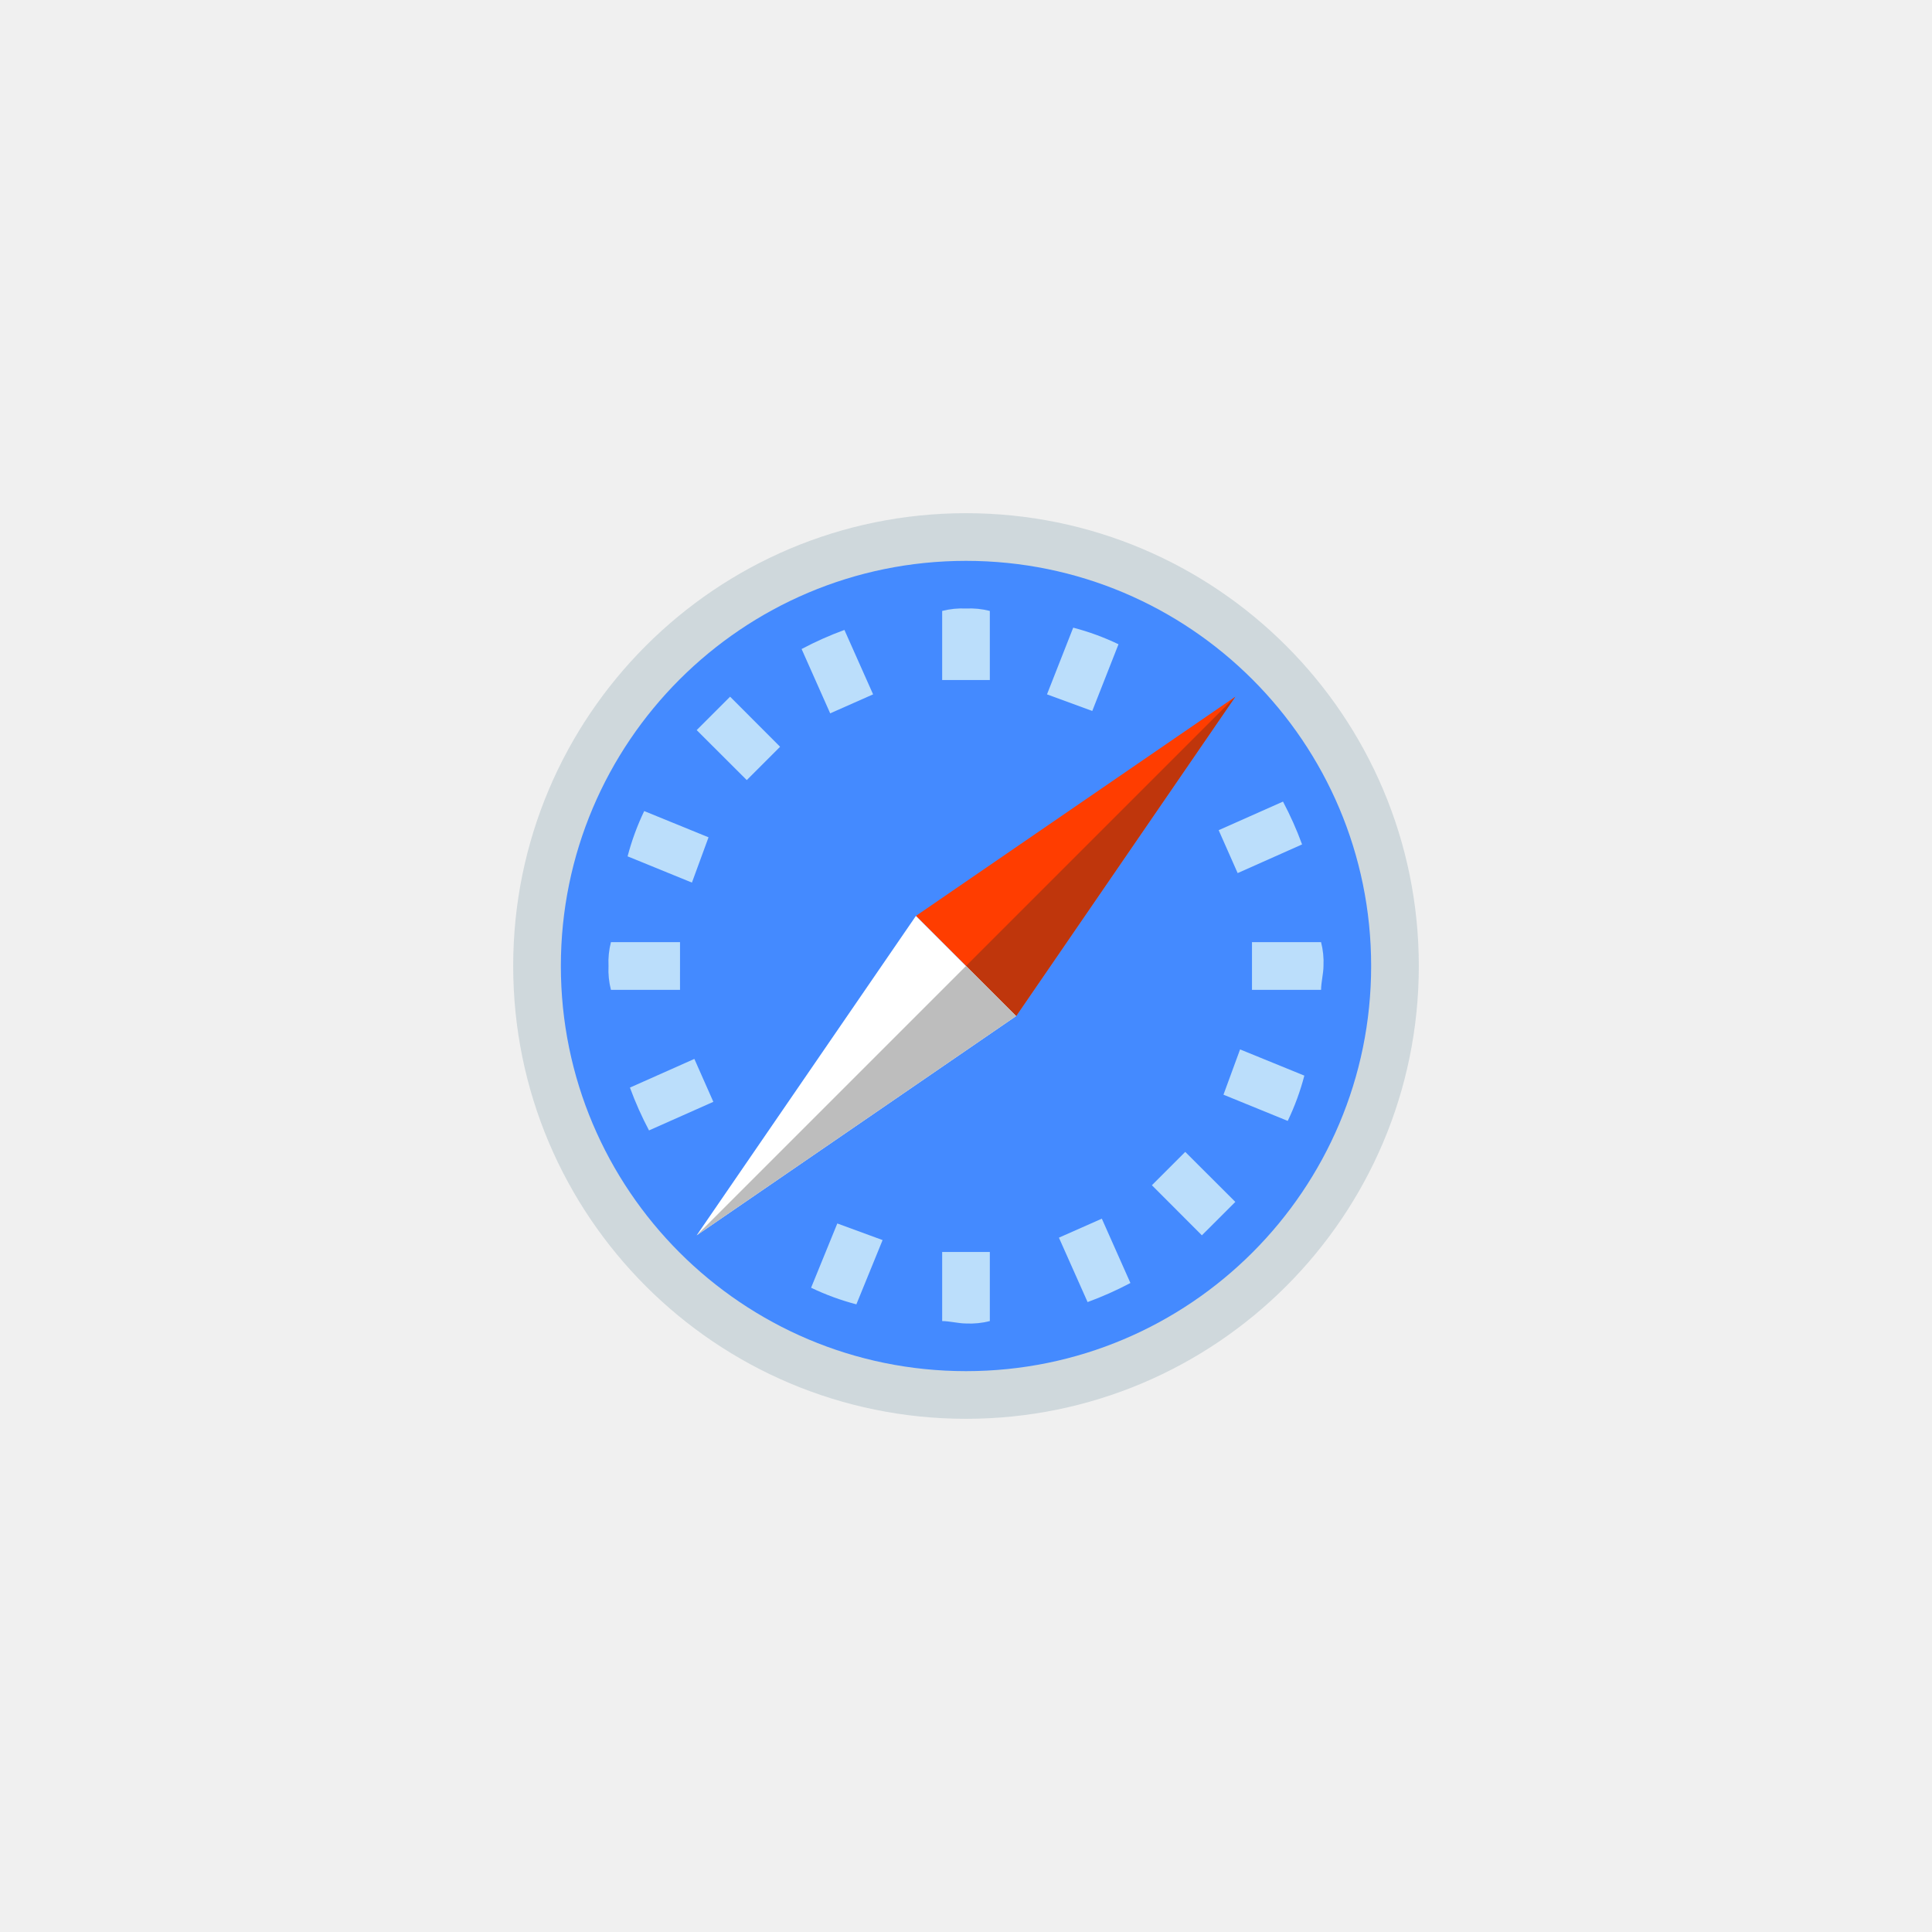
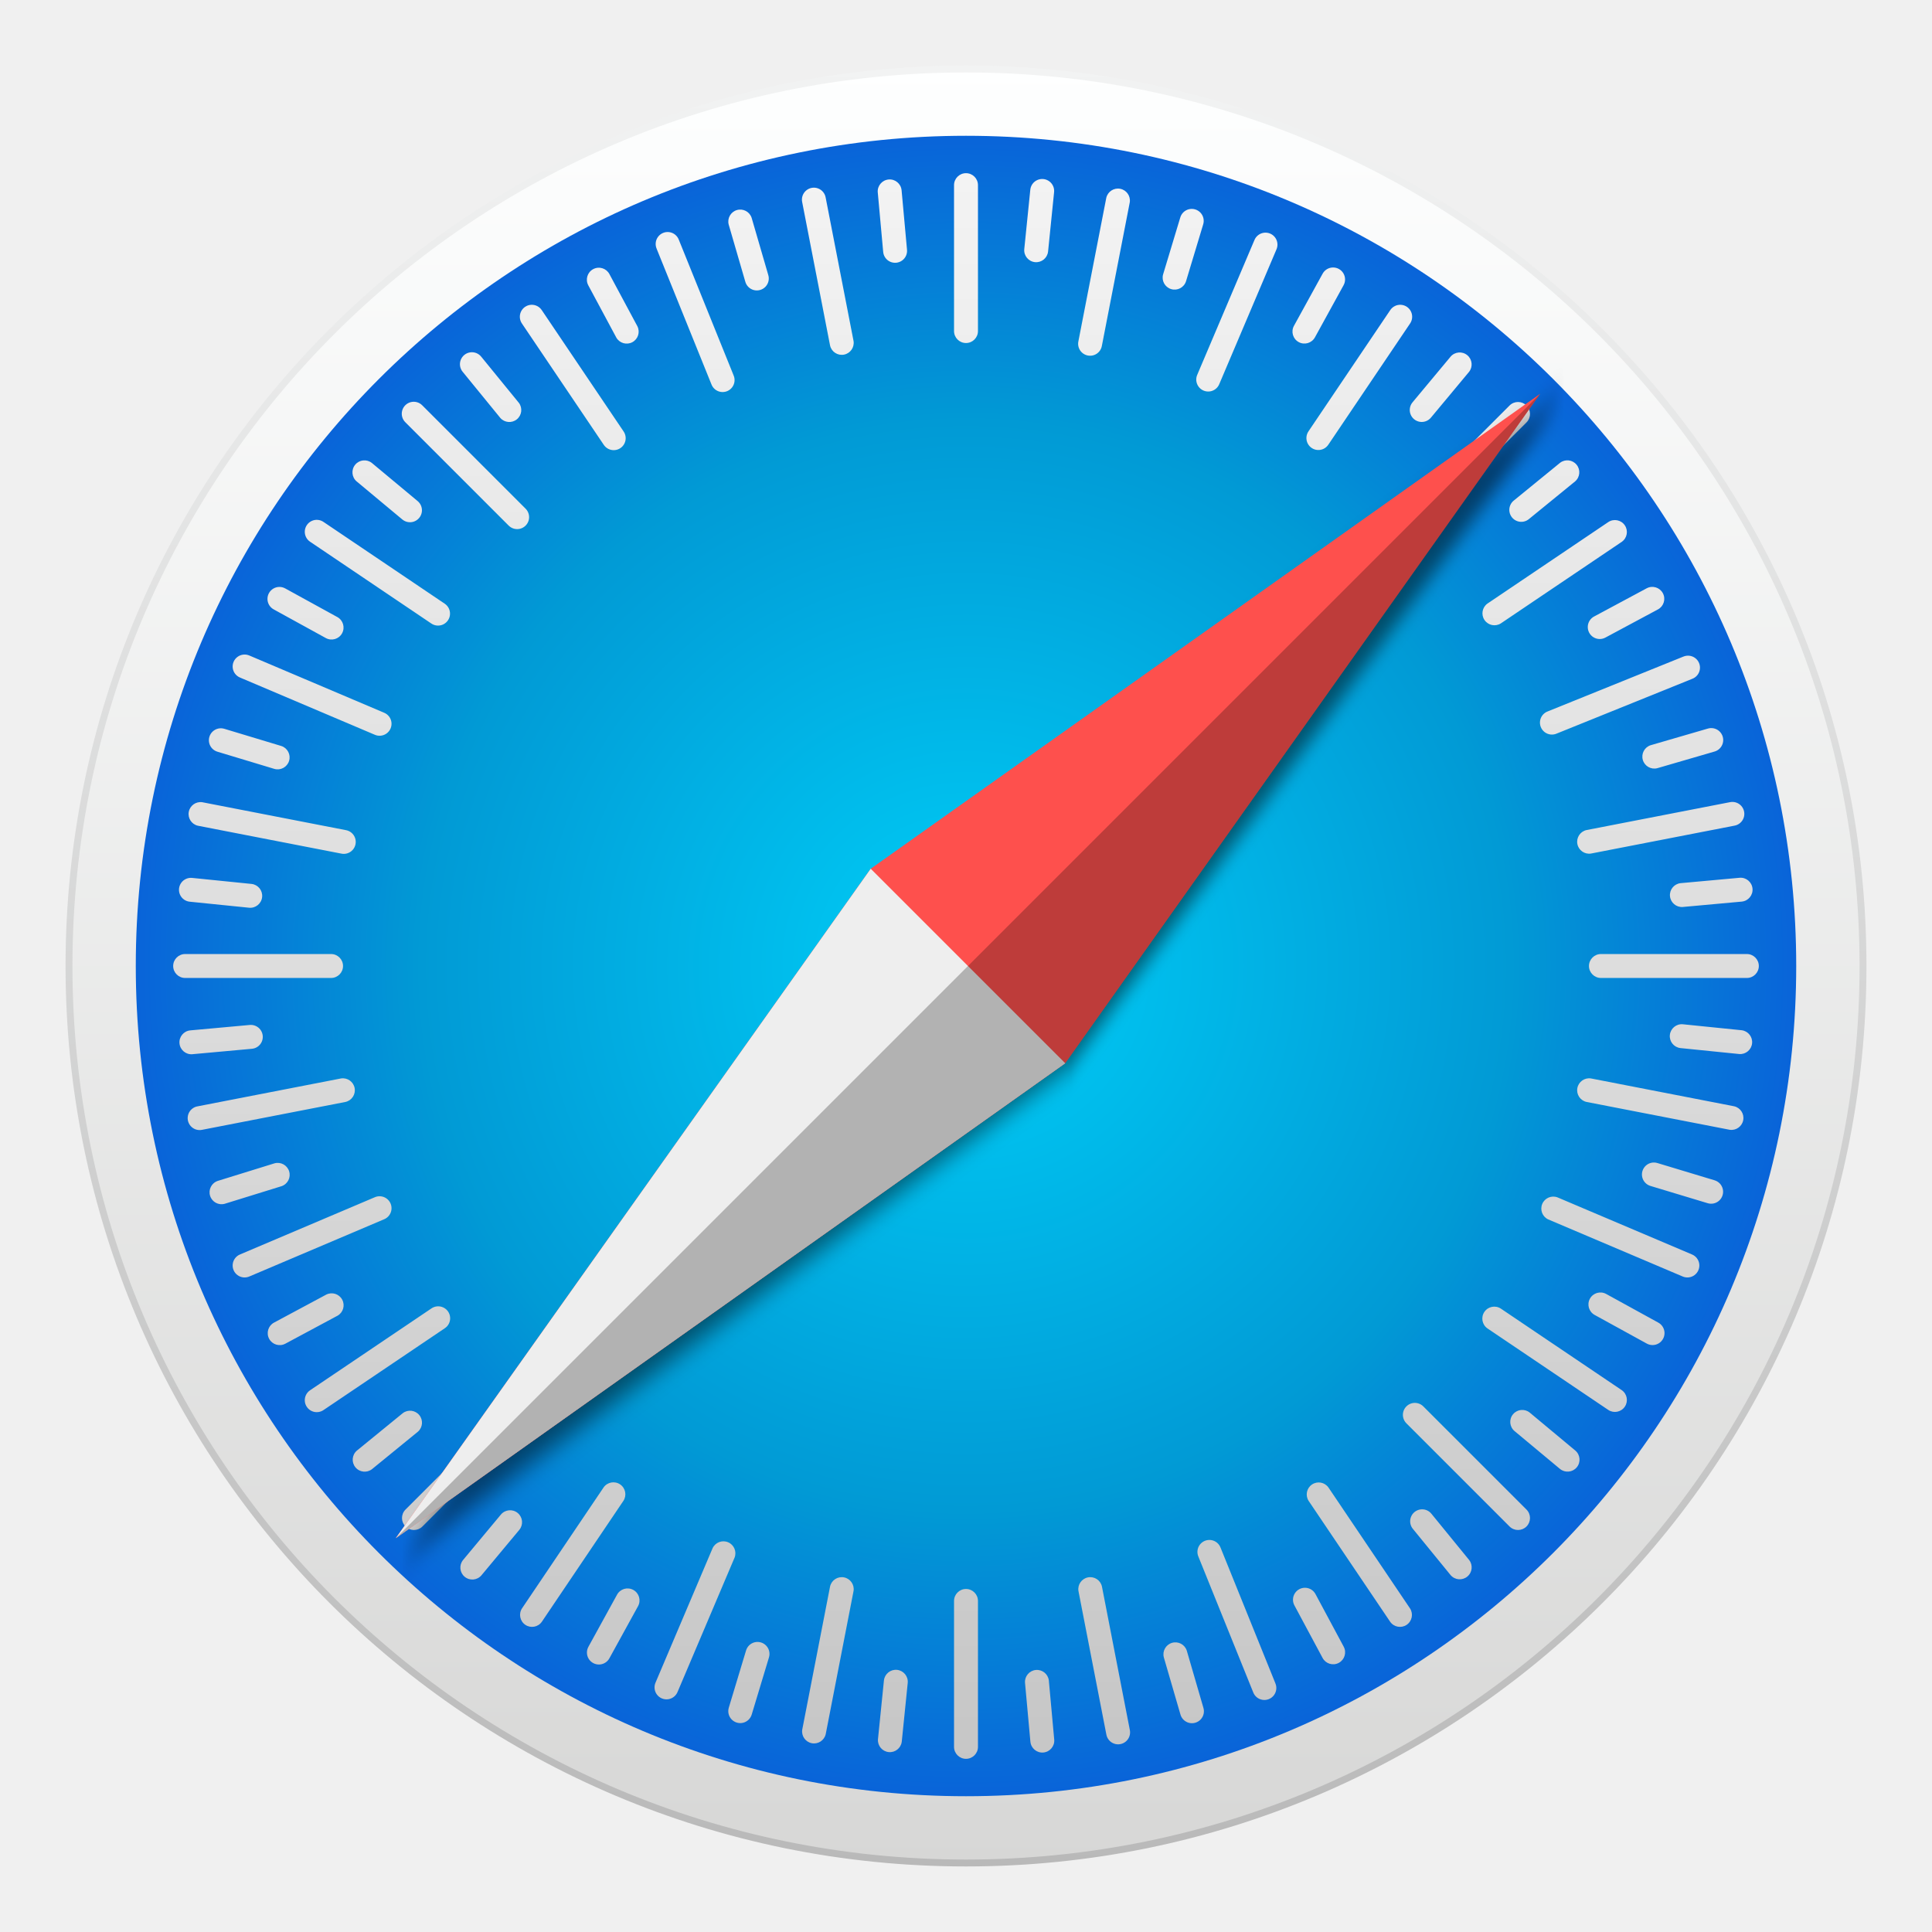
- <svg xmlns="http://www.w3.org/2000/svg" id="Safari" viewBox="13576 1168 128 128">
+ <svg xmlns="http://www.w3.org/2000/svg" xmlns:xlink="http://www.w3.org/1999/xlink" width="140" height="140">
  <defs>
-     <style>.cls-1,.cls-10{fill:none}.cls-1{stroke:#95989a;opacity:0}.cls-2{fill:#cfd8dc}.cls-3{fill:#448aff}.cls-4{fill:#ff3d00}.cls-5{fill:#bf360c}.cls-6{fill:#fff}.cls-7{fill:#bdbdbd}.cls-8{fill:#bbdefb}.cls-9{stroke:none}</style>
+     <linearGradient id="a" x1="50%" x2="50%" y1="0%" y2="100%">
+       <stop offset="0%" stop-color="#FEFFFF" />
+       <stop offset="100%" stop-color="#D7D7D6" />
+     </linearGradient>
+     <linearGradient id="b" x1="50%" x2="50%" y1="0%" y2="100%">
+       <stop offset="0%" stop-color="#F2F3F3" />
+       <stop offset="100%" stop-color="#B9B9B9" />
+     </linearGradient>
+     <radialGradient id="c" r="55.595%" fx="50%" fy="50%">
+       <stop offset="0%" stop-color="#00CEF7" />
+       <stop offset="60.023%" stop-color="#019AD5" />
+       <stop offset="100%" stop-color="#0B55DA" />
+     </radialGradient>
+     <linearGradient id="d" x1="50%" x2="50%" y1="0%" y2="134.442%">
+       <stop offset="0%" stop-color="#F3F3F3" />
+       <stop offset="100%" stop-color="#B7B7B7" />
+     </linearGradient>
+     <filter id="e" width="123.7%" height="103.6%" x="-11.8%" y="-1.8%" filterUnits="objectBoundingBox">
+       <feGaussianBlur in="SourceGraphic" stdDeviation=".714" />
+     </filter>
+     <path id="f" d="M19.933 59.8l-9.966 58.644L0 59.8 9.967 1.156 19.933 59.8z" />
  </defs>
-   <g id="Group_693" data-name="Group 693" transform="translate(13977 -552)">
-     <g id="Group_145" data-name="Group 145">
-       <g id="Group_144" data-name="Group 144">
-         <g id="Group_143" data-name="Group 143" transform="translate(-365 157)">
-           <g id="Group_129" data-name="Group 129" transform="translate(-1135 609)">
-             <g id="Group_83" data-name="Group 83" transform="translate(-80 480)">
-               <g id="Group_74" data-name="Group 74">
-                 <g id="Group_61" data-name="Group 61" transform="translate(698 -34)">
-                   <g id="Rectangle_142" data-name="Rectangle 142" class="cls-1">
-                     <path class="cls-9" d="M0 0h128v128H0z" transform="translate(481 508)" />
-                     <path class="cls-10" d="M.5.5h127v127H.5z" transform="translate(481 508)" />
-                   </g>
-                 </g>
-               </g>
-               <g id="Group_75" data-name="Group 75">
-                 <g id="Group_61-2" data-name="Group 61" transform="translate(698 -34)">
-                   <g id="Rectangle_142-2" data-name="Rectangle 142" class="cls-1">
-                     <path class="cls-9" d="M0 0h128v128H0z" transform="translate(481 508)" />
-                     <path class="cls-10" d="M.5.5h127v127H.5z" transform="translate(481 508)" />
-                   </g>
-                 </g>
-               </g>
-             </g>
-           </g>
-         </g>
-       </g>
+   <g fill="none" fill-rule="evenodd" transform="translate(5 5)">
+     <circle cx="65" cy="65" r="65" fill="url(#a)" stroke="url(#b)" stroke-width=".5" />
+     <circle cx="65" cy="65" r="60.161" fill="url(#c)" />
+     <path fill="url(#d)" fill-rule="nonzero" d="M64.133 8.416a.867.867 0 0 1 1.734 0V18.99a.867.867 0 0 1-1.734 0V8.416zm11.033.918a.867.867 0 0 1 1.701.33l-2.018 10.38a.867.867 0 1 1-1.701-.33l2.018-10.38zm10.732 3.069a.867.867 0 1 1 1.596.677l-4.132 9.733a.867.867 0 1 1-1.595-.677l4.131-9.733zm9.839 5.077a.867.867 0 1 1 1.437.97l-5.913 8.766a.867.867 0 1 1-1.437-.97l5.913-8.766zm8.661 6.896a.867.867 0 0 1 1.226 1.226l-7.477 7.477a.867.867 0 1 1-1.226-1.226l7.477-7.477zm7.152 8.45a.867.867 0 0 1 .97 1.437l-8.767 5.913a.867.867 0 0 1-.969-1.437l8.766-5.913zm5.42 9.76a.867.867 0 1 1 .649 1.607l-9.804 3.96a.867.867 0 1 1-.65-1.606l9.804-3.962zm3.366 10.547a.867.867 0 1 1 .33 1.701l-10.38 2.018a.867.867 0 0 1-.33-1.701l10.38-2.018zm1.248 11a.867.867 0 1 1 0 1.734H111.01a.867.867 0 1 1 0-1.734h10.574zm-.918 11.033a.867.867 0 0 1-.33 1.701l-10.38-2.018a.867.867 0 0 1 .33-1.701l10.38 2.018zm-3.069 10.732a.867.867 0 1 1-.677 1.596l-9.733-4.132a.867.867 0 0 1 .677-1.595l9.733 4.131zm-5.077 9.839a.867.867 0 0 1-.97 1.437l-8.766-5.913a.867.867 0 0 1 .97-1.437l8.766 5.913zm-6.896 8.661a.867.867 0 0 1-1.226 1.226l-7.477-7.477a.867.867 0 1 1 1.226-1.226l7.477 7.477zm-8.45 7.152a.867.867 0 0 1-1.437.97l-5.913-8.767a.867.867 0 0 1 1.437-.969l5.913 8.766zm-9.76 5.42a.867.867 0 1 1-1.607.649l-3.96-9.804a.867.867 0 1 1 1.606-.65l3.962 9.804zm-10.547 3.366a.867.867 0 1 1-1.701.33l-2.018-10.38a.867.867 0 0 1 1.701-.33l2.018 10.38zm-11 1.248a.867.867 0 1 1-1.734 0V111.01a.867.867 0 1 1 1.734 0v10.574zm-11.033-.918a.867.867 0 0 1-1.701-.33l2.018-10.38a.867.867 0 0 1 1.701.33l-2.018 10.38zm-10.732-3.069a.867.867 0 1 1-1.596-.677l4.132-9.733a.867.867 0 0 1 1.595.677l-4.131 9.733zm-9.839-5.077a.867.867 0 0 1-1.437-.97l5.913-8.766a.867.867 0 0 1 1.437.97l-5.913 8.766zm-8.661-6.896a.867.867 0 0 1-1.226-1.226l7.477-7.477a.867.867 0 1 1 1.226 1.226l-7.477 7.477zm-7.152-8.45a.867.867 0 1 1-.97-1.437l8.767-5.913a.867.867 0 1 1 .969 1.437l-8.766 5.913zm-5.37-9.68a.867.867 0 1 1-.677-1.596l9.733-4.131a.867.867 0 1 1 .677 1.595l-9.733 4.132zM9.664 76.867a.867.867 0 1 1-.33-1.701l10.38-2.018a.867.867 0 0 1 .33 1.701l-10.38 2.018zm-1.248-11a.867.867 0 0 1 0-1.734H18.99a.867.867 0 0 1 0 1.734H8.416zm.918-11.033a.867.867 0 0 1 .33-1.701l10.38 2.018a.867.867 0 1 1-.33 1.701l-10.38-2.018zm3.069-10.732a.867.867 0 1 1 .677-1.596l9.733 4.132a.867.867 0 1 1-.677 1.595l-9.733-4.131zm5.077-9.839a.867.867 0 1 1 .97-1.437l8.766 5.913a.867.867 0 1 1-.97 1.437l-8.766-5.913zm6.896-8.661a.867.867 0 1 1 1.226-1.226l7.477 7.477a.867.867 0 1 1-1.226 1.226l-7.477-7.477zm8.45-7.152a.867.867 0 1 1 1.437-.97l5.913 8.767a.867.867 0 1 1-1.437.969l-5.913-8.766zm9.76-5.42a.867.867 0 1 1 1.607-.649l3.96 9.804a.867.867 0 1 1-1.606.65l-3.962-9.804zm10.547-3.366a.867.867 0 1 1 1.701-.33l2.018 10.38a.867.867 0 0 1-1.701.33l-2.018-10.38zm16.523-.883a.867.867 0 1 1 1.724.175l-.433 4.276a.867.867 0 0 1-1.725-.175l.434-4.276zm10.868 1.99a.867.867 0 1 1 1.66.5l-1.242 4.115a.867.867 0 0 1-1.66-.5l1.242-4.115zm10.311 4.074a.867.867 0 1 1 1.52.834l-2.07 3.767a.867.867 0 0 1-1.52-.835l2.07-3.766zm9.279 6a.867.867 0 0 1 1.332 1.11l-2.75 3.302a.867.867 0 1 1-1.332-1.11l2.75-3.301zm7.93 7.694a.867.867 0 0 1 1.096 1.343l-3.33 2.717a.867.867 0 1 1-1.095-1.343l3.33-2.717zm6.279 9.092a.867.867 0 1 1 .82 1.528l-3.788 2.031a.867.867 0 1 1-.82-1.527l3.788-2.032zm4.41 10.172a.867.867 0 1 1 .484 1.664l-4.126 1.2a.867.867 0 0 1-.484-1.664l4.126-1.2zm2.318 10.804a.867.867 0 1 1 .158 1.727l-4.28.39a.867.867 0 0 1-.158-1.726l4.28-.39zm.168 11.049a.867.867 0 0 1-.175 1.724l-4.276-.433a.867.867 0 0 1 .175-1.725l4.276.434zm-1.99 10.868a.867.867 0 1 1-.5 1.66l-4.115-1.242a.867.867 0 1 1 .5-1.66l4.115 1.242zm-4.074 10.311a.867.867 0 1 1-.834 1.52l-3.767-2.07a.867.867 0 1 1 .835-1.52l3.766 2.07zm-6 9.279a.867.867 0 0 1-1.11 1.332l-3.302-2.75a.867.867 0 0 1 1.11-1.332l3.301 2.75zm-7.694 7.93a.867.867 0 0 1-1.343 1.096l-2.717-3.33a.867.867 0 1 1 1.343-1.095l2.717 3.33zm-9.092 6.279a.867.867 0 1 1-1.528.82l-2.031-3.788a.867.867 0 1 1 1.527-.82l2.032 3.788zm-10.172 4.41a.867.867 0 1 1-1.664.484l-1.2-4.126a.867.867 0 0 1 1.664-.484l1.2 4.126zm-10.804 2.318a.867.867 0 1 1-1.727.158l-.39-4.28a.867.867 0 0 1 1.726-.158l.39 4.28zm-11.049.168a.867.867 0 0 1-1.724-.175l.433-4.276a.867.867 0 0 1 1.725.175l-.434 4.276zm-10.868-1.99a.867.867 0 1 1-1.66-.5l1.242-4.115a.867.867 0 1 1 1.66.5l-1.242 4.115zm-10.311-4.074a.867.867 0 1 1-1.52-.834l2.07-3.767a.867.867 0 1 1 1.52.835l-2.07 3.766zm-9.279-6a.867.867 0 0 1-1.332-1.11l2.75-3.302a.867.867 0 0 1 1.332 1.11l-2.75 3.301zm-7.93-7.694a.867.867 0 0 1-1.096-1.343l3.33-2.717a.867.867 0 0 1 1.095 1.343l-3.33 2.717zm-6.279-9.092a.867.867 0 0 1-.82-1.528l3.788-2.031a.867.867 0 0 1 .82 1.527l-3.788 2.032zm-4.385-10.14a.867.867 0 0 1-.513-1.656l4.105-1.272a.867.867 0 0 1 .513 1.656l-4.105 1.271zM8.949 71.392a.867.867 0 0 1-.158-1.727l4.28-.39a.867.867 0 1 1 .158 1.726l-4.28.39zM8.78 60.344a.867.867 0 1 1 .175-1.724l4.276.433a.867.867 0 0 1-.175 1.725l-4.276-.434zm1.99-10.868a.867.867 0 1 1 .5-1.66l4.115 1.242a.867.867 0 0 1-.5 1.66l-4.115-1.242zm4.074-10.311a.867.867 0 1 1 .834-1.52l3.767 2.07a.867.867 0 0 1-.835 1.52l-3.766-2.07zm6-9.279a.867.867 0 0 1 1.11-1.332l3.302 2.75a.867.867 0 1 1-1.11 1.332l-3.301-2.75zm7.694-7.93a.867.867 0 1 1 1.343-1.096l2.717 3.33a.867.867 0 0 1-1.343 1.095l-2.717-3.33zm9.092-6.279a.867.867 0 0 1 1.528-.82l2.031 3.788a.867.867 0 0 1-1.527.82l-2.032-3.788zm10.172-4.41a.867.867 0 0 1 1.664-.484l1.2 4.126a.867.867 0 1 1-1.664.484l-1.2-4.126zm10.804-2.318a.867.867 0 0 1 1.727-.158l.39 4.28a.867.867 0 1 1-1.726.158l-.39-4.28z" />
+     <g transform="rotate(45 31.279 129.005)">
+       <path fill="#000" fill-opacity=".5" d="M20.342 59.596l-9.048 59.574-9.047-59.574L11.294.02l9.048 59.575z" filter="url(#e)" />
+       <mask id="g" fill="#fff">
+         <use xlink:href="#f" />
+       </mask>
+       <use fill="#FE504D" xlink:href="#f" />
+       <path fill="#EEE" d="M-6.356 59.8h33.8v58.644h-33.8z" mask="url(#g)" />
+       <path fill="#000" fill-opacity=".25" d="M9.967-1.878h36.4v120.322h-36.4z" mask="url(#g)" style="mix-blend-mode:multiply" />
    </g>
  </g>
-   <g id="icons8-Safari" transform="translate(13605 1197)">
-     <path id="Path_3007" data-name="Path 3007" class="cls-2" d="M65 35A30 30 0 1 1 35 5a30 30 0 0 1 30 30z" />
-     <path id="Path_3008" data-name="Path 3008" class="cls-3" d="M60.684 33.842A26.842 26.842 0 1 1 33.842 7a26.839 26.839 0 0 1 26.842 26.842z" transform="translate(1.158 1.158)" />
-     <path id="Path_3009" data-name="Path 3009" class="cls-4" d="M21.9 27.224l6.637 6.637L43.06 12.7z" transform="translate(9.783 4.457)" />
-     <path id="Path_3010" data-name="Path 3010" class="cls-5" d="M24 30.543L41.843 12.7 27.318 33.861z" transform="translate(11 4.457)" />
-     <path id="Path_3011" data-name="Path 3011" class="cls-6" d="M27.224 21.9L12.7 43.06l21.161-14.525z" transform="translate(4.457 9.783)" />
-     <path id="Path_3012" data-name="Path 3012" class="cls-7" d="M30.543 24L12.7 41.843l21.161-14.525z" transform="translate(4.457 11)" />
-     <path id="Path_3013" data-name="Path 3013" class="cls-8" d="M21.792 11.683a22.856 22.856 0 0 1 2.837-1.264l1.9 4.268-2.843 1.258zm29.84 22.58h4.576c0-.475.16-1.1.16-1.579a5.292 5.292 0 0 0-.16-1.579h-4.576zM14.841 17.055l3.318 3.312 2.208-2.208-3.312-3.318zM34.263 9.16A5.292 5.292 0 0 0 32.684 9a5.292 5.292 0 0 0-1.579.16v4.576h3.158zm8.524 2.208a16.55 16.55 0 0 0-3-1.1l-1.737 4.419 3 1.1zm-28.261 15.79l1.1-3-4.262-1.739a16.723 16.723 0 0 0-1.1 3zm-.789 3.947H9.16A5.292 5.292 0 0 0 9 32.684a5.292 5.292 0 0 0 .16 1.579h4.576zm37.105 7.105l-1.1 3L54 42.947a16.723 16.723 0 0 0 1.1-3zm4.108-13.581a22.855 22.855 0 0 0-1.264-2.837l-4.262 1.894 1.258 2.843zm-4.422 23.684L47.209 45 45 47.209l3.312 3.318zm-34.583-6.63l-1.258-2.843-4.268 1.9a22.856 22.856 0 0 0 1.264 2.837zm25.738 7.741l-2.843 1.258 1.9 4.268a22.855 22.855 0 0 0 2.837-1.264zm-14.525 1.418l-3-1.1L22.421 54a16.723 16.723 0 0 0 3 1.1zm7.105 5.366v-4.576h-3.158v4.576c.475 0 1.1.16 1.579.16a5.292 5.292 0 0 0 1.579-.16z" transform="translate(2.316 2.316)" />
-   </g>
</svg>
